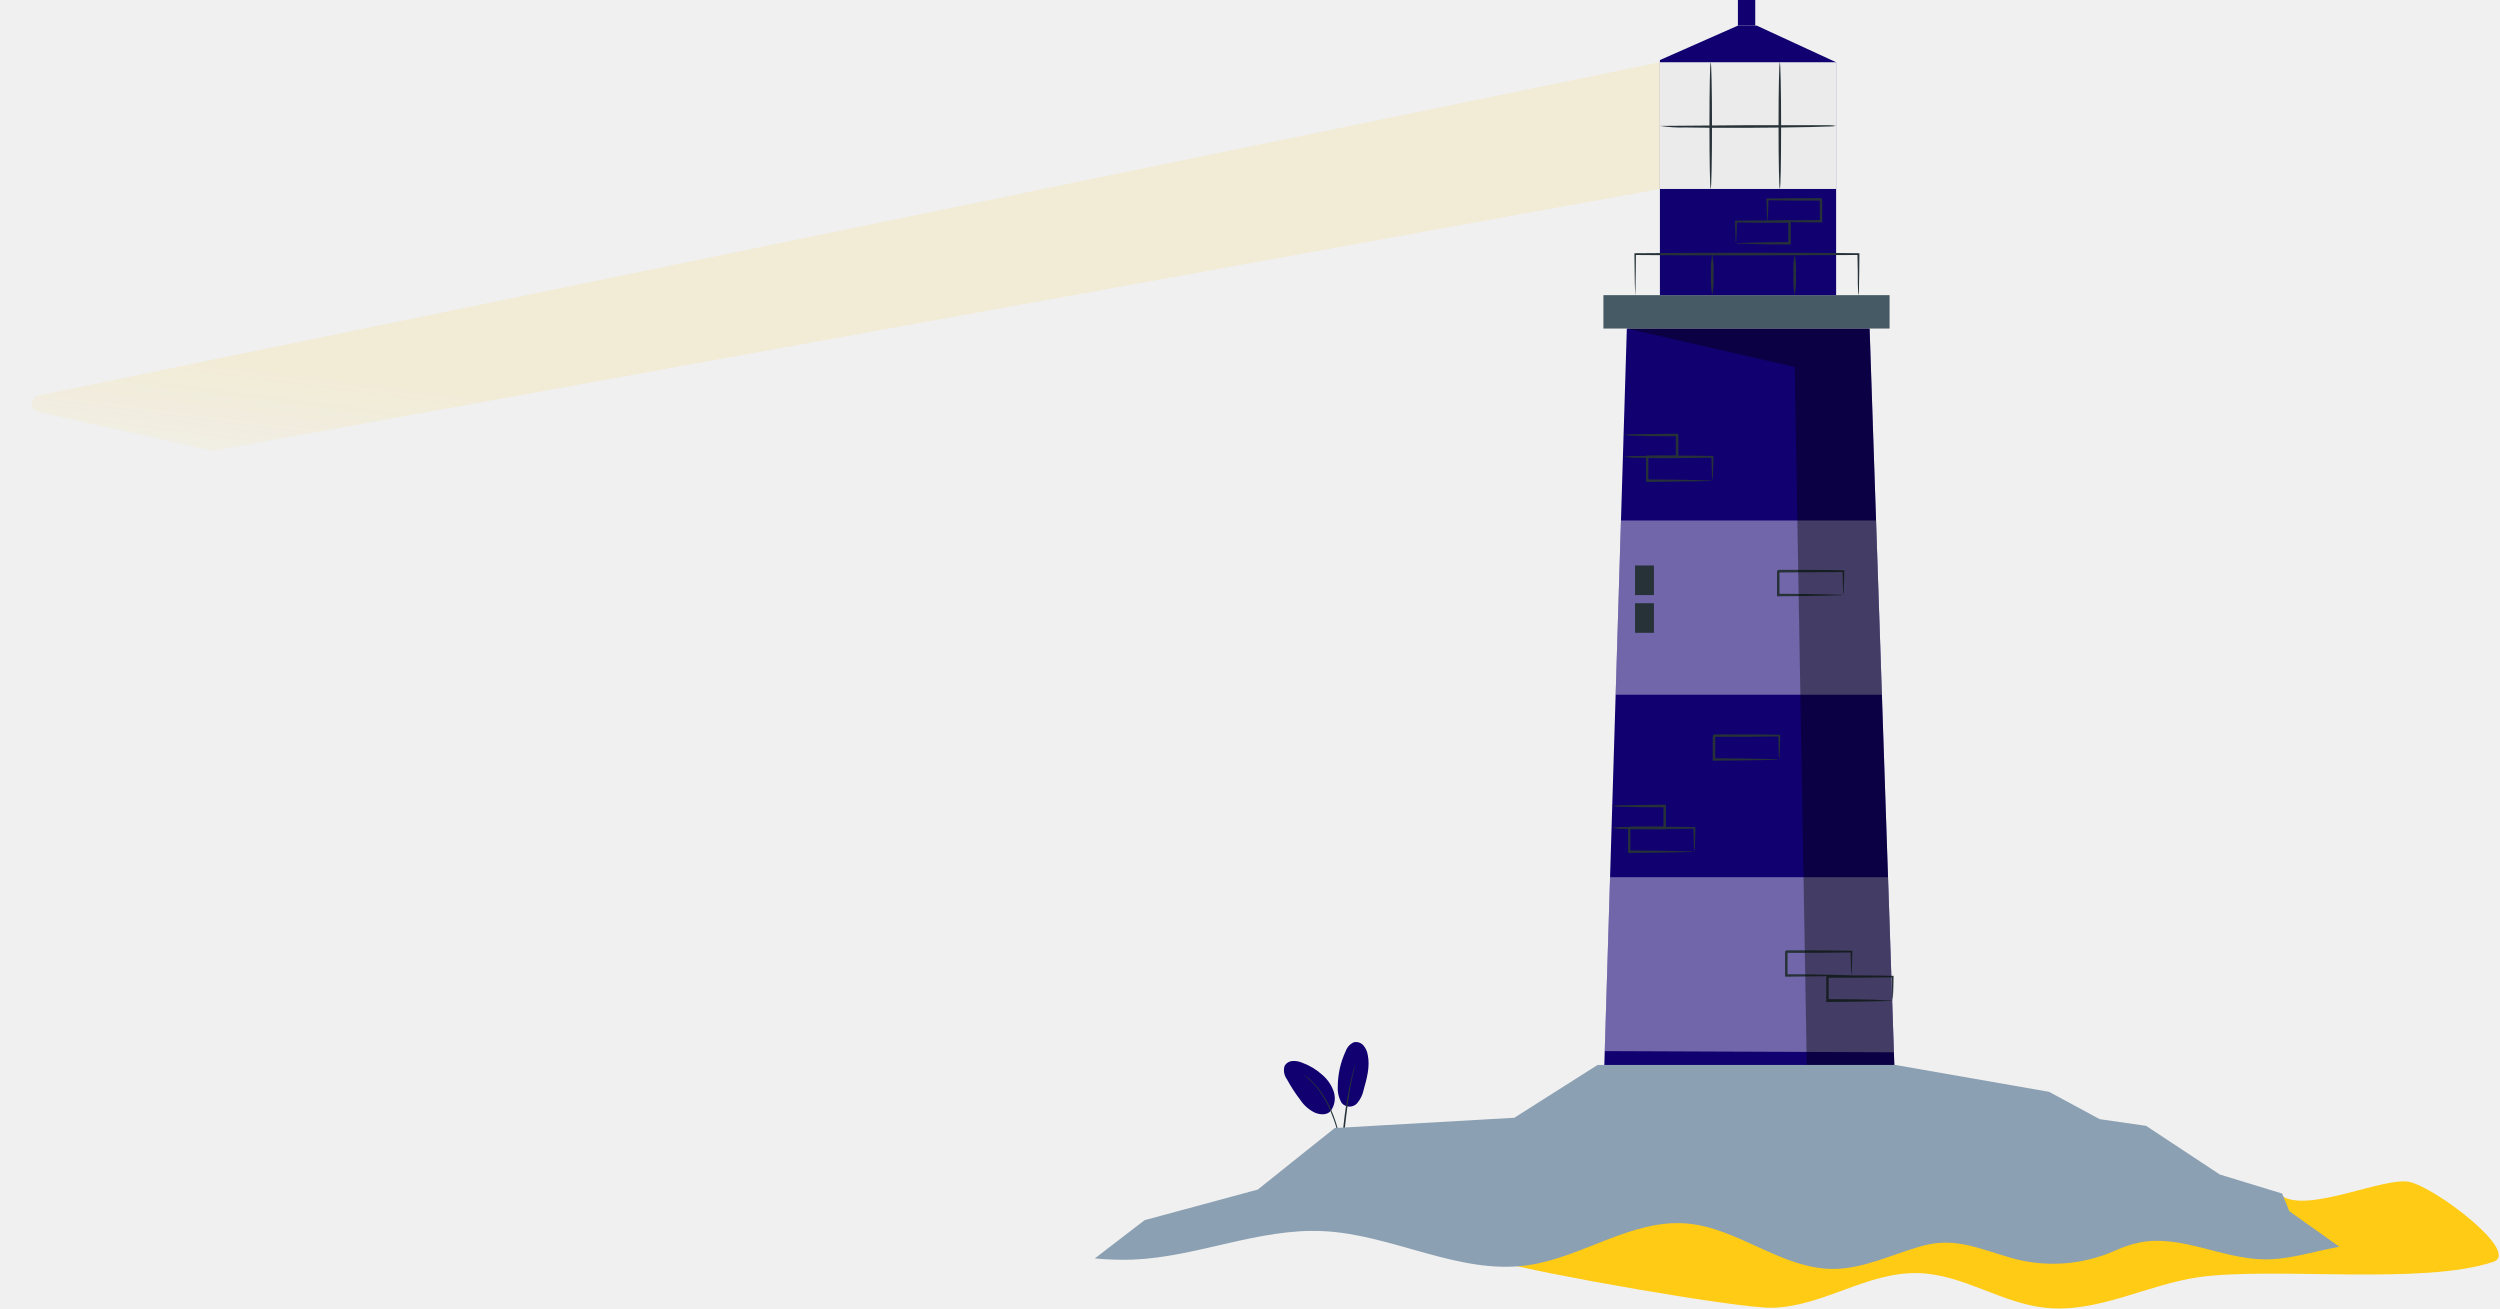
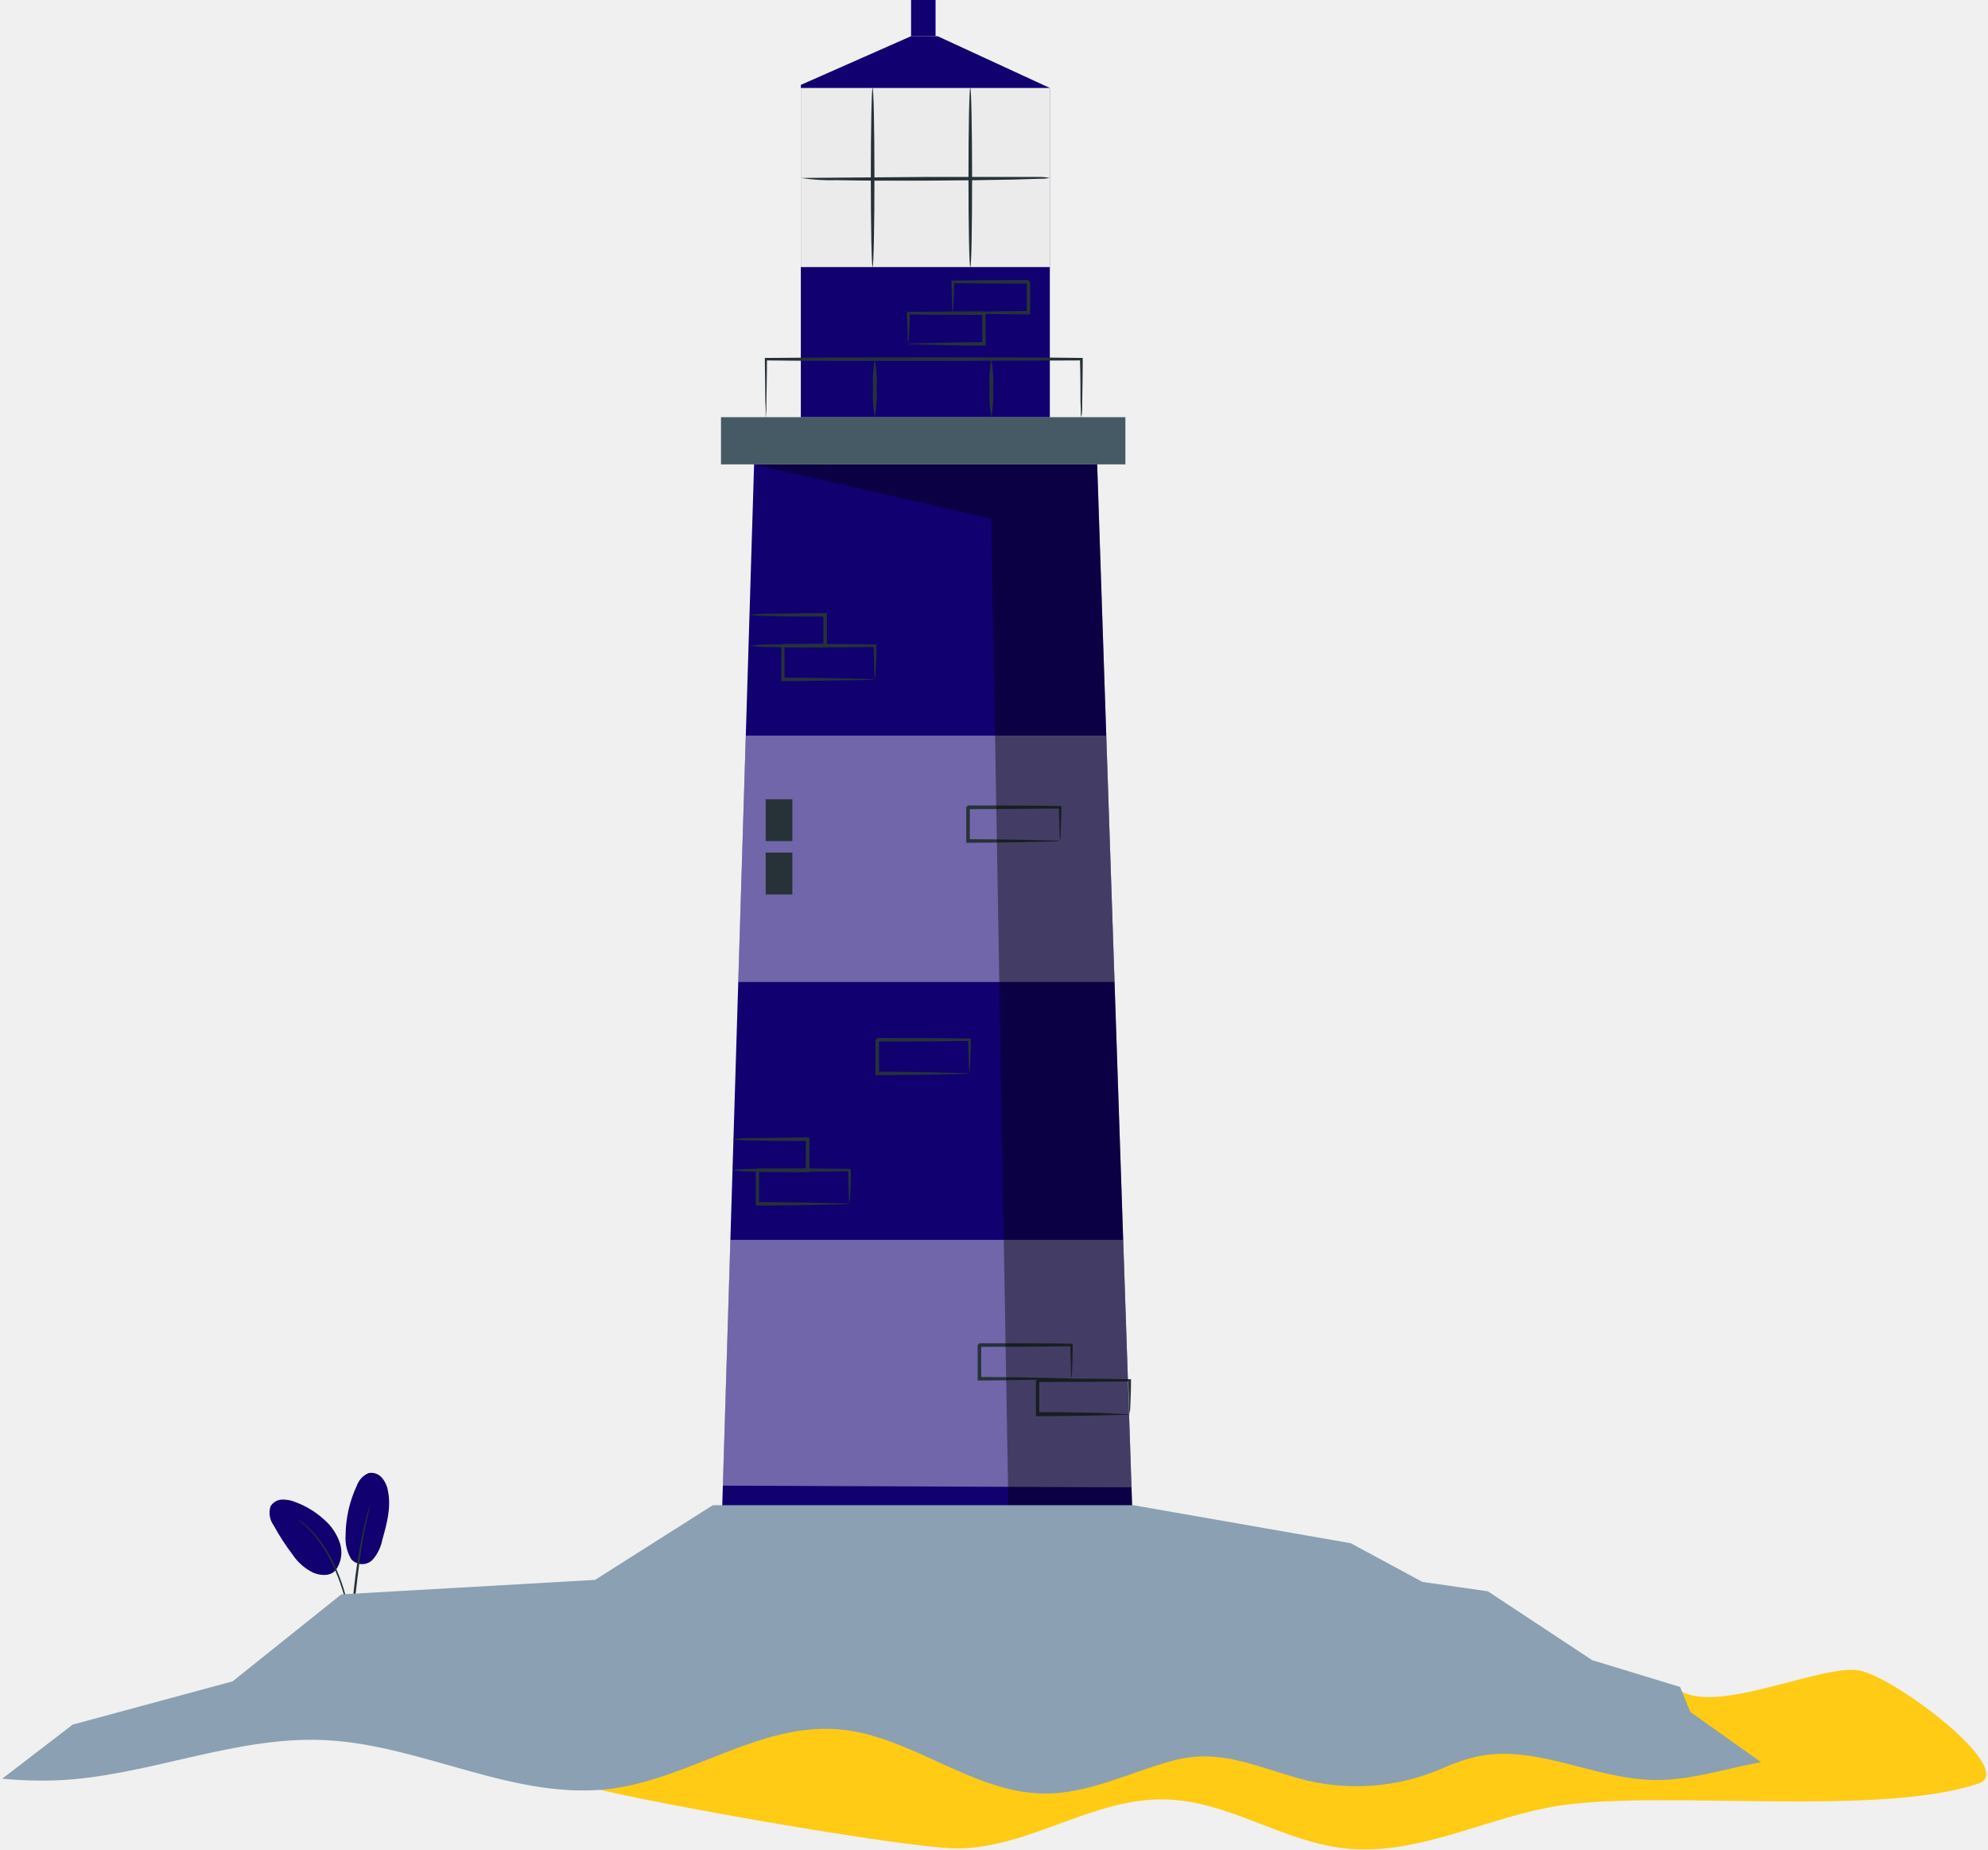
- <svg xmlns="http://www.w3.org/2000/svg" width="1475" height="772" viewBox="0 0 1475 772" fill="none">
-   <path opacity="0.9" d="M979.351 36.722L22.854 233.303C17.575 234.388 17.512 241.907 22.772 243.081L124.514 265.78C125.165 265.925 125.838 265.939 126.494 265.82L979.351 111.483V36.722Z" fill="url(#paint0_linear)" fill-opacity="0.14" />
-   <path d="M838 736.691C889.125 739.326 837.911 728.8 885.5 744.5C904.043 750.602 1025.92 772.158 1045.85 771.585C1075.79 770.754 1101.59 750.414 1131.52 751.13C1158.08 751.76 1180.42 768.806 1206.77 771.585C1237.86 774.851 1266.54 757.891 1297.44 753.508C1341.05 747.319 1429.57 758.452 1471 744.5C1487.5 738.942 1436.74 700.398 1421.41 697.308C1406.08 694.217 1360.27 716.718 1345.5 705C1329.5 701 1317.14 714.344 1308.55 711.594C1299.96 708.843 1286.05 714.917 1286.05 714.917L1115.81 717.324L987.892 706.064L873.803 713.17L838 736.691Z" fill="#FFCB14" />
-   <path d="M959.836 193.84L946.015 645.742L1118.17 643.64L1103.07 193.84H959.836Z" fill="#100070" />
-   <path d="M1114.85 174.134H946.015V193.84H1114.85V174.134Z" fill="#455A64" />
-   <path d="M979.351 174.134V35.432L1025.37 15.109H1036.46L1083.31 36.722V174.134H979.351Z" fill="#100070" />
-   <path d="M1083.34 36.722H979.351V111.483H1083.34V36.722Z" fill="#EBEBEB" />
-   <path d="M1025.37 15.109V0H1035.6V15.109H1027.09" fill="#100070" />
-   <path opacity="0.4" d="M1106.89 307.061H956.381L953.202 409.91H1110.32L1106.89 307.061Z" fill="white" />
-   <path d="M1096.39 174.134C1096.3 173.587 1096.25 173.034 1096.25 172.48C1096.25 171.247 1096.25 169.677 1096.11 167.687C1096.11 163.342 1096.11 157.343 1095.89 149.914L1096.39 150.447C1080.22 150.447 1056.69 150.671 1030.54 150.671C1004.39 150.671 980.789 150.671 964.674 150.447L965.199 149.914C965.199 157.343 965.033 163.342 964.978 167.687C964.978 169.649 964.978 171.247 964.839 172.48C964.856 173.036 964.8 173.592 964.674 174.134C964.632 173.584 964.632 173.031 964.674 172.48C964.674 171.247 964.674 169.677 964.535 167.687C964.535 163.342 964.397 157.343 964.314 149.914V149.41H964.812C981.01 149.242 1004.53 149.158 1030.68 149.158C1056.83 149.158 1080.44 149.158 1096.52 149.41H1097.05V149.914C1097.05 157.343 1096.88 163.342 1096.83 167.687C1096.83 169.649 1096.83 171.247 1096.69 172.48C1096.66 173.043 1096.56 173.599 1096.39 174.134Z" fill="#263238" />
-   <path d="M1058.88 174.134C1058.13 170.145 1057.88 166.077 1058.13 162.024C1057.88 157.972 1058.13 153.904 1058.88 149.914C1059.62 153.904 1059.87 157.972 1059.62 162.024C1059.87 166.077 1059.62 170.145 1058.88 174.134Z" fill="#263238" />
-   <path d="M1010.23 174.134C1009.48 170.145 1009.23 166.077 1009.48 162.024C1009.23 157.972 1009.48 153.904 1010.23 149.914C1010.99 153.902 1011.25 157.971 1011 162.024C1011.25 166.078 1010.99 170.147 1010.23 174.134Z" fill="#263238" />
-   <path d="M1009.31 111.483C1008.9 111.483 1008.57 94.664 1008.57 74.088C1008.57 53.513 1008.9 36.722 1009.31 36.722C1009.73 36.722 1010.09 53.541 1010.09 74.088C1010.09 94.636 1009.73 111.483 1009.31 111.483Z" fill="#263238" />
-   <path d="M1050.09 111.483C1049.67 111.483 1049.34 94.664 1049.34 74.088C1049.34 53.513 1049.67 36.722 1050.09 36.722C1050.5 36.722 1050.86 53.541 1050.86 74.088C1050.86 94.636 1050.58 111.483 1050.09 111.483Z" fill="#263238" />
-   <path d="M1083.26 74.284C1081.92 74.537 1080.55 74.65 1079.19 74.621L1068.14 74.957C1058.71 75.153 1045.72 75.35 1031.37 75.406C1017.03 75.462 1004.01 75.406 994.582 75.21C989.497 75.372 984.408 75.062 979.379 74.284L1031.34 73.864H1068.11H1079.16C1080.54 73.866 1081.91 74.007 1083.26 74.284Z" fill="#263238" />
-   <path opacity="0.4" d="M949.913 517.552H1113.94L1117.39 620.85L946.762 620.149L949.913 517.552Z" fill="white" />
-   <path d="M957.929 269.526C960.925 269.122 963.946 268.954 966.968 269.022C972.496 269.022 980.54 268.798 989.496 268.77L988.749 269.526V256.66L989.496 257.389C980.54 257.389 972.634 257.389 966.968 257.136C963.948 257.185 960.928 257.026 957.929 256.66C960.925 256.256 963.946 256.087 966.968 256.155C972.496 256.155 980.54 255.931 989.496 255.903H990.242V270.311H989.496C980.54 270.311 972.634 270.311 966.968 270.059C963.946 270.118 960.924 269.94 957.929 269.526Z" fill="#263238" />
-   <path d="M1042.73 130.516C1042.55 129.433 1042.47 128.335 1042.48 127.237C1042.48 125.022 1042.26 121.63 1042.21 117.65V117.117H1042.76C1050.75 116.977 1061.94 116.893 1074.33 116.893L1075.1 117.678V120.986C1075.1 122.079 1075.1 123.172 1075.1 124.265C1075.1 126.424 1075.1 128.498 1075.1 130.516V131.245H1074.38C1065.07 131.245 1057.08 131.049 1051.5 130.909L1045 130.713C1044.27 130.724 1043.54 130.658 1042.82 130.516C1043.65 130.394 1044.49 130.329 1045.33 130.32L1051.97 130.124C1057.49 129.984 1065.4 129.816 1074.38 129.788L1073.66 130.516C1073.66 128.498 1073.66 126.424 1073.66 124.265V117.622C1073.5 117.454 1075.1 119.051 1074.41 118.379C1062.03 118.379 1050.83 118.379 1042.84 118.154L1043.37 117.622C1043.37 121.462 1043.18 124.63 1043.09 126.872C1043.01 129.115 1042.79 130.516 1042.73 130.516Z" fill="#263238" />
-   <path d="M1024.19 143.579C1024.02 142.494 1023.95 141.397 1023.96 140.3C1023.96 138.113 1023.74 134.693 1023.66 130.713V130.18H1024.19C1032.2 130.18 1043.4 129.956 1055.78 129.956L1056.53 130.713V137.272C1056.53 139.431 1056.53 141.533 1056.53 143.523V144.28H1055.81C1046.49 144.28 1038.48 144.056 1032.89 143.916L1026.42 143.719C1025.68 143.767 1024.94 143.7 1024.21 143.523C1025.06 143.406 1025.91 143.35 1026.76 143.355L1033.39 143.159C1038.92 143.019 1046.8 142.85 1055.81 142.794L1055.09 143.523C1055.09 141.533 1055.09 139.431 1055.09 137.272V130.713L1055.84 131.469C1043.45 131.469 1032.26 131.469 1024.24 131.245L1024.79 130.713C1024.79 134.581 1024.6 137.749 1024.49 139.991C1024.48 141.194 1024.38 142.393 1024.19 143.579Z" fill="#263238" />
-   <path d="M950.576 488.427C953.581 488.024 956.612 487.855 959.643 487.923C965.309 487.782 973.187 487.698 982.17 487.67L981.424 488.427C981.424 486.353 981.424 484.194 981.424 481.98C981.424 479.765 981.424 477.607 981.424 475.532L982.17 476.289C973.187 476.289 965.309 476.289 959.643 476.037C956.612 476.104 953.581 475.936 950.576 475.532C953.583 475.15 956.613 474.99 959.643 475.056C965.309 475.056 973.187 474.804 982.17 474.776H982.917V489.324H982.17C973.187 489.324 965.309 489.184 959.643 489.072C956.609 489.093 953.578 488.877 950.576 488.427Z" fill="#263238" />
-   <path d="M1010.23 283.654C1010.09 282.361 1010.01 281.06 1010.01 279.758C1010.01 277.291 1009.78 273.815 1009.73 269.526L1010.23 270.059C1000.8 270.199 987.063 270.283 971.805 270.283L972.551 269.526V276.731C972.551 279.085 972.551 281.384 972.551 283.598L971.833 282.87C982.889 282.87 992.26 283.066 999.115 283.206L1007.21 283.43C1008.23 283.422 1009.25 283.478 1010.25 283.598C1009.34 283.763 1008.42 283.828 1007.49 283.795L999.557 283.991C992.757 283.991 982.972 284.299 971.916 284.355H971.197V269.526C971.059 269.695 972.634 268.069 971.971 268.77C987.229 268.77 1000.97 268.77 1010.39 269.022H1010.92V269.526C1010.92 274.068 1010.72 277.656 1010.64 280.066C1010.6 281.272 1010.46 282.472 1010.23 283.654Z" fill="#263238" />
-   <path d="M1049.7 448.145C1049.56 446.842 1049.48 445.532 1049.48 444.221C1049.48 441.782 1049.26 438.306 1049.2 434.017L1049.7 434.522C1040.25 434.69 1026.51 434.774 1011.28 434.774L1012.02 434.017V441.194C1012.02 443.576 1012.02 445.875 1012.02 448.089L1011.28 447.361C1022.33 447.361 1031.73 447.557 1038.59 447.697L1046.69 447.893C1047.7 447.901 1048.72 447.967 1049.73 448.089C1048.81 448.231 1047.89 448.297 1046.96 448.286L1039.03 448.482C1032.23 448.622 1022.44 448.79 1011.22 448.818H1010.5V448.089C1010.5 445.875 1010.5 443.576 1010.5 441.194V434.017L1011.39 433.261C1026.62 433.261 1040.36 433.261 1049.81 433.513H1050.34V434.017C1050.34 438.531 1050.14 442.119 1050.03 444.529C1050.02 445.742 1049.91 446.952 1049.7 448.145Z" fill="#263238" />
-   <path d="M999.585 502.555C999.444 501.252 999.371 499.942 999.364 498.631C999.364 496.192 999.143 492.716 999.087 488.427L999.585 488.932C990.159 489.1 976.421 489.184 961.163 489.184L961.91 488.427V495.603C961.91 497.986 961.91 500.285 961.91 502.499L961.191 501.77C972.247 501.77 981.618 501.967 988.473 502.107L996.572 502.303C997.588 502.311 998.604 502.376 999.613 502.499C998.698 502.643 997.774 502.708 996.849 502.695L988.915 502.892C982.116 503.032 972.33 503.2 961.274 503.228H960.555V488.483C960.389 488.652 961.992 487.026 961.329 487.726C976.587 487.726 990.325 487.727 999.751 487.951H1000.28V488.455C1000.28 492.968 1000.08 496.584 1000 498.967C999.958 500.173 999.819 501.373 999.585 502.555Z" fill="#263238" />
-   <path d="M1092.35 575.578C1092.19 574.276 1092.11 572.966 1092.1 571.654C1092.1 569.215 1091.91 565.739 1091.82 561.45L1092.35 561.955C1082.9 562.123 1069.16 562.207 1053.9 562.207L1054.65 561.45V568.654C1054.65 571.009 1054.65 573.308 1054.65 575.522L1053.93 574.793C1064.98 574.793 1074.38 574.989 1081.24 575.13L1089.31 575.326C1090.34 575.333 1091.36 575.399 1092.38 575.522C1091.46 575.661 1090.54 575.727 1089.61 575.718L1081.71 575.915C1074.88 575.915 1065.12 576.223 1053.9 576.251H1053.18V575.522C1053.18 573.308 1053.18 571.009 1053.18 568.654V561.45L1053.93 560.693C1069.19 560.693 1082.92 560.693 1092.38 560.918H1092.88V561.422C1092.88 565.935 1092.68 569.551 1092.6 571.962C1092.6 573.172 1092.52 574.381 1092.35 575.578Z" fill="#263238" />
-   <path d="M1116.56 590.239C1116.42 588.945 1116.35 587.644 1116.34 586.342C1116.34 583.876 1116.12 580.4 1116.07 576.111L1116.56 576.643C1107.11 576.784 1093.37 576.896 1078.14 576.896C1077.45 577.569 1079.05 575.943 1078.89 576.111V583.315C1078.89 585.67 1078.89 587.968 1078.89 590.183L1078.17 589.454C1089.23 589.454 1098.6 589.65 1105.45 589.79L1113.66 590.239C1114.68 590.231 1115.69 590.287 1116.7 590.407C1115.79 590.588 1114.86 590.654 1113.94 590.603L1106 590.8C1099.21 590.968 1089.42 591.108 1078.23 591.164H1077.48V590.239C1077.48 588.024 1077.48 585.726 1077.48 583.371V576.223L1078.25 575.466C1093.48 575.466 1107.22 575.466 1116.67 575.718H1117.2V576.223C1117.2 580.764 1117.01 584.352 1116.92 586.763C1116.9 587.93 1116.78 589.092 1116.56 590.239Z" fill="#263238" />
-   <path d="M1087.6 351.099C1087.43 349.807 1087.35 348.505 1087.35 347.203C1087.35 344.736 1087.13 341.26 1087.07 336.971L1087.57 337.504C1078.14 337.504 1064.4 337.756 1049.15 337.756L1049.89 336.971V344.175C1049.89 346.53 1049.89 348.829 1049.89 351.043L1049.17 350.314C1060.23 350.314 1069.63 350.51 1076.46 350.651L1084.55 350.875C1085.58 350.869 1086.6 350.925 1087.62 351.043C1086.71 351.22 1085.78 351.286 1084.86 351.239L1076.95 351.436C1070.13 351.604 1060.37 351.744 1049.15 351.8H1048.43V351.043C1048.43 348.829 1048.43 346.53 1048.43 344.175V336.971C1048.26 337.139 1049.84 335.513 1049.17 336.214C1064.43 336.214 1078.17 336.214 1087.6 336.467H1088.12V336.971C1088.12 341.512 1087.93 345.1 1087.84 347.511C1087.85 348.712 1087.76 349.911 1087.6 351.099Z" fill="#263238" />
-   <path opacity="0.4" d="M959.836 193.84L1058.88 216.49L1066.26 643.64H1118.17L1103.07 193.84H959.836Z" fill="black" />
-   <path d="M889.765 703.151C889.765 703.6 856.595 703.936 815.824 703.936C775.052 703.936 741.855 703.6 741.855 703.151C741.855 702.703 775.025 702.394 815.824 702.394C856.623 702.394 889.765 702.731 889.765 703.151Z" fill="#263238" />
-   <path d="M1195.67 643.303C1194.13 643.792 1192.55 644.139 1190.95 644.34L1177.98 646.583C1166.93 648.377 1151.86 650.788 1135.11 653.367L1128.59 654.348L1129.03 654.124L1111.28 673.325L1111.15 673.494H1110.9L1090.17 676.493L1084.39 677.222C1083.7 677.321 1083 677.321 1082.32 677.222C1082.96 676.985 1083.63 676.816 1084.31 676.717L1090.06 675.624L1110.7 672.12L1110.34 672.316L1127.9 652.946L1128.06 652.75H1128.34L1134.86 651.741C1151.61 649.162 1166.79 646.919 1177.79 645.378L1190.84 643.64C1192.44 643.405 1194.06 643.292 1195.67 643.303Z" fill="#263238" />
-   <path d="M800.483 668.224C804.479 666.311 808.975 665.751 813.308 666.626C815.669 666.812 817.899 667.799 819.638 669.429C820.457 670.291 820.915 671.441 820.915 672.639C820.915 673.836 820.457 674.986 819.638 675.848C818.47 676.649 817.06 677.006 815.658 676.857C812.258 676.857 808.499 676.213 805.79 678.287C804.242 679.464 803.219 681.427 801.367 682.015C800.443 682.23 799.476 682.135 798.609 681.746C797.742 681.357 797.022 680.694 796.557 679.857C795.671 678.129 795.473 676.122 796.005 674.25C796.249 672.966 796.779 671.755 797.555 670.711C798.331 669.666 799.332 668.815 800.483 668.224Z" fill="#100070" />
-   <path d="M791.526 650.704C792.086 651.376 792.78 651.919 793.563 652.299C794.345 652.679 795.198 652.887 796.065 652.908C796.932 652.929 797.794 652.764 798.593 652.422C799.393 652.081 800.112 651.572 800.703 650.928C802.669 648.614 804.012 645.823 804.601 642.827C806.48 636.183 808.388 629.175 806.978 622.392C806.656 620.315 805.765 618.373 804.407 616.785C803.726 616.012 802.858 615.433 801.888 615.103C800.919 614.774 799.882 614.706 798.879 614.907C797.758 615.375 796.746 616.075 795.908 616.963C795.07 617.852 794.425 618.908 794.014 620.065C790.938 626.597 789.324 633.738 789.287 640.977C789.056 644.355 789.837 647.726 791.526 650.648" fill="#100070" />
-   <path d="M784.975 655.665C786.206 654.043 787.026 652.139 787.363 650.121C787.7 648.103 787.545 646.031 786.91 644.088C785.597 640.218 783.265 636.787 780.166 634.165C776.631 630.973 772.52 628.507 768.059 626.905C766.302 626.199 764.417 625.884 762.53 625.98C761.599 626.036 760.696 626.321 759.896 626.809C759.097 627.297 758.427 627.975 757.942 628.783C757.52 630.104 757.415 631.507 757.637 632.877C757.858 634.248 758.398 635.544 759.214 636.66C761.549 640.955 764.211 645.06 767.174 648.938C769.351 652.228 772.371 654.854 775.909 656.534C779.558 657.964 783.317 657.796 785.252 655.245" fill="#100070" />
-   <path d="M791.361 702.843C791.508 702.333 791.582 701.804 791.582 701.273L791.997 696.984C792.21 694.875 792.533 692.779 792.964 690.705C793.503 688.17 794.252 685.685 795.203 683.277C796.131 680.877 797.387 678.622 798.935 676.577C800.21 674.921 801.822 673.563 803.661 672.597C804.915 671.969 806.258 671.543 807.642 671.335C808.164 671.316 808.683 671.241 809.19 671.111C808.667 671.044 808.137 671.044 807.614 671.111C806.179 671.221 804.775 671.592 803.468 672.204C801.529 673.136 799.826 674.508 798.492 676.213C796.863 678.287 795.558 680.604 794.623 683.08C793.655 685.521 792.905 688.044 792.384 690.621C791.98 692.723 791.703 694.848 791.554 696.984C791.416 698.806 791.361 700.264 791.333 701.301C791.296 701.815 791.305 702.331 791.361 702.843Z" fill="#263238" />
-   <path d="M791.665 699.563C791.696 699.321 791.696 699.076 791.665 698.834V696.76C791.665 694.966 791.665 692.331 791.665 689.107C791.803 682.66 792.356 675.68 793.406 665.897C794.429 656.674 795.784 645.938 797.193 638.958C797.497 637.36 797.801 635.931 798.105 634.697C798.41 633.464 798.603 632.343 798.824 631.474C799.045 630.605 799.183 629.988 799.322 629.455C799.348 629.213 799.348 628.969 799.322 628.727C799.212 628.949 799.128 629.185 799.073 629.427C798.907 629.932 798.714 630.605 798.492 631.418C798.271 632.231 797.94 633.352 797.636 634.613C797.331 635.875 796.972 637.276 796.64 638.846C794.874 647.102 793.555 655.449 792.688 663.851C791.61 673.662 791.14 682.632 791.084 689.079C791.084 692.303 791.084 694.938 791.084 696.732C791.084 697.601 791.084 698.274 791.084 698.834C791.231 699.112 791.428 699.359 791.665 699.563Z" fill="#263238" />
-   <path d="M791.721 682.296C791.763 681.567 791.763 680.837 791.721 680.109C791.721 678.707 791.444 676.689 791.057 674.222C790.58 671.322 789.952 668.45 789.177 665.617C788.249 662.149 787.067 658.757 785.639 655.469C783.183 649.394 779.651 643.827 775.218 639.042C774.458 638.214 773.646 637.437 772.786 636.716C772.399 636.407 772.067 636.071 771.736 635.819L770.768 635.174C770.214 634.716 769.611 634.321 768.971 633.996C771.058 635.646 773.034 637.435 774.887 639.351C779.174 644.173 782.607 649.712 785.031 655.721C786.438 658.992 787.629 662.354 788.597 665.785C789.41 668.551 790.083 671.358 790.615 674.194C791.057 676.633 791.306 678.651 791.472 680.025C791.486 680.788 791.569 681.548 791.721 682.296Z" fill="#263238" />
-   <path d="M975.813 333.635H964.673V351.099H975.813V333.635Z" fill="#263238" />
-   <path d="M975.813 355.892H964.673V373.356H975.813V355.892Z" fill="#263238" />
-   <path d="M1186.88 742.256C1207.18 747.944 1228.79 746.37 1248.08 737.799C1252.63 735.728 1257.39 734.149 1262.26 733.089C1286.75 728.184 1311.05 742.788 1336.04 743.041C1351.02 743.181 1365.5 738.191 1380.26 735.584C1367.02 726.137 1350.72 714.616 1350.72 714.616L1346.46 704.188L1309.72 692.976L1266.19 664.243L1238.85 660.319L1208.94 644.172L1118.17 628.306H942.588L893.441 659.478L787.491 665.532L742.103 701.834L675.349 719.886L645.911 742.48C653.352 743.19 660.83 743.424 668.3 743.181C706.197 741.695 742.684 724.54 780.58 726.362C821.462 728.268 860.437 752.151 900.987 746.545C933.273 742.088 962.462 719.214 994.969 721.849C1025.21 724.287 1051.05 748.619 1081.38 748.675C1099.26 748.675 1115.9 740.265 1133.12 735.36C1153.05 729.613 1166.4 736.341 1186.88 742.256Z" fill="#8BA0B2" />
-   <defs>
-     <linearGradient id="paint0_linear" x1="429" y1="247.5" x2="416" y2="348" gradientUnits="userSpaceOnUse">
-       <stop stop-color="#FFCB14" />
-       <stop offset="1" stop-color="#FFCB14" stop-opacity="0" />
-     </linearGradient>
-   </defs>
+ <svg xmlns="http://www.w3.org/2000/svg" width="830" height="772" viewBox="0 0 830 772" fill="none">
+   <path d="M193 736.691C244.125 739.326 192.911 728.8 240.5 744.5C259.043 750.602 380.921 772.158 400.852 771.585C430.789 770.754 456.587 750.414 486.524 751.13C513.081 751.76 535.422 768.806 561.771 771.585C592.859 774.851 621.539 757.891 652.444 753.508C696.052 747.319 784.566 758.452 826 744.5C842.5 738.942 791.736 700.398 776.41 697.308C761.084 694.217 715.272 716.718 700.5 705C684.5 701 672.14 714.344 663.549 711.594C654.958 708.843 641.051 714.917 641.051 714.917L470.809 717.324L342.892 706.064L228.803 713.17L193 736.691Z" fill="#FFCB14" />
+   <path d="M314.836 193.84L301.015 645.742L473.167 643.64L458.075 193.84H314.836Z" fill="#100070" />
+   <path d="M469.85 174.134H301.015V193.84H469.85V174.134Z" fill="#455A64" />
+   <path d="M334.351 174.134V35.432L380.374 15.109H391.459L438.311 36.722V174.134H334.351Z" fill="#100070" />
+   <path d="M438.339 36.722H334.351V111.483H438.339V36.722Z" fill="#EBEBEB" />
+   <path d="M380.375 15.109V0H390.602V15.109H382.088" fill="#100070" />
+   <path opacity="0.4" d="M461.889 307.061H311.381L308.202 409.91H465.317L461.889 307.061Z" fill="white" />
+   <path d="M451.386 174.134C451.298 173.587 451.252 173.034 451.247 172.48C451.247 171.247 451.247 169.677 451.109 167.687C451.109 163.342 451.109 157.343 450.888 149.914L451.386 150.447C435.215 150.447 411.692 150.671 385.543 150.671C359.394 150.671 335.789 150.671 319.674 150.447L320.199 149.914C320.199 157.343 320.033 163.342 319.978 167.687C319.978 169.649 319.978 171.247 319.839 172.48C319.856 173.036 319.8 173.592 319.674 174.134C319.632 173.584 319.632 173.031 319.674 172.48C319.674 171.247 319.674 169.677 319.535 167.687C319.535 163.342 319.397 157.343 319.314 149.914V149.41H319.812C336.01 149.242 359.533 149.158 385.682 149.158C411.831 149.158 435.436 149.158 451.524 149.41H452.049V149.914C452.049 157.343 451.883 163.342 451.828 167.687C451.828 169.649 451.828 171.247 451.69 172.48C451.661 173.043 451.559 173.599 451.386 174.134Z" fill="#263238" />
+   <path d="M413.876 174.134C413.132 170.145 412.882 166.077 413.13 162.024C412.883 157.972 413.134 153.904 413.876 149.914C414.618 153.904 414.869 157.972 414.622 162.024C414.87 166.077 414.62 170.145 413.876 174.134Z" fill="#263238" />
+   <path d="M365.227 174.134C364.483 170.145 364.232 166.077 364.48 162.024C364.234 157.972 364.485 153.904 365.227 149.914C365.987 153.902 366.247 157.971 366.001 162.024C366.249 166.078 365.989 170.147 365.227 174.134Z" fill="#263238" />
+   <path d="M364.315 111.483C363.9 111.483 363.568 94.664 363.568 74.088C363.568 53.513 363.9 36.722 364.315 36.722C364.729 36.722 365.089 53.541 365.089 74.088C365.089 94.636 364.729 111.483 364.315 111.483Z" fill="#263238" />
+   <path d="M405.086 111.483C404.671 111.483 404.34 94.664 404.34 74.088C404.34 53.513 404.671 36.722 405.086 36.722C405.501 36.722 405.86 53.541 405.86 74.088C405.86 94.636 405.584 111.483 405.086 111.483Z" fill="#263238" />
+   <path d="M438.256 74.284C436.916 74.537 435.555 74.65 434.192 74.621L423.136 74.957C413.71 75.153 400.718 75.35 386.372 75.406C372.026 75.462 359.007 75.406 349.582 75.21C344.497 75.372 339.408 75.062 334.379 74.284L386.345 73.864H423.108H434.165C435.539 73.866 436.909 74.007 438.256 74.284Z" fill="#263238" />
+   <path opacity="0.4" d="M304.913 517.552H468.938L472.393 620.85L301.762 620.149L304.913 517.552Z" fill="white" />
+   <path d="M312.929 269.526C315.925 269.122 318.946 268.954 321.968 269.022C327.496 269.022 335.54 268.798 344.496 268.77L343.749 269.526V256.66L344.496 257.389C335.54 257.389 327.634 257.389 321.968 257.136C318.948 257.185 315.928 257.026 312.929 256.66C315.925 256.256 318.946 256.087 321.968 256.155C327.496 256.155 335.54 255.931 344.496 255.903H345.242V270.311H344.496C335.54 270.311 327.634 270.311 321.968 270.059C318.946 270.118 315.924 269.94 312.929 269.526Z" fill="#263238" />
+   <path d="M397.733 130.516C397.553 129.433 397.469 128.335 397.485 127.237C397.485 125.022 397.264 121.63 397.208 117.65V117.117H397.761C405.75 116.977 416.944 116.893 429.328 116.893L430.102 117.678V120.986C430.102 122.079 430.102 123.172 430.102 124.265C430.102 126.424 430.102 128.498 430.102 130.516V131.245H429.383C420.068 131.245 412.079 131.049 406.496 130.909L400 130.713C399.267 130.724 398.536 130.658 397.816 130.516C398.65 130.394 399.49 130.329 400.332 130.32L406.966 130.124C412.494 129.984 420.4 129.816 429.383 129.788L428.664 130.516C428.664 128.498 428.664 126.424 428.664 124.265V117.622C428.498 117.454 430.102 119.051 429.411 118.379C417.027 118.379 405.832 118.379 397.844 118.154L398.369 117.622C398.369 121.462 398.176 124.63 398.093 126.872C398.01 129.115 397.789 130.516 397.733 130.516Z" fill="#263238" />
+   <path d="M379.186 143.579C379.025 142.494 378.951 141.397 378.964 140.3C378.964 138.113 378.743 134.693 378.66 130.713V130.18H379.186C387.202 130.18 398.396 129.956 410.78 129.956L411.526 130.713V137.272C411.526 139.431 411.526 141.533 411.526 143.523V144.28H410.807C401.492 144.28 393.476 144.056 387.893 143.916L381.425 143.719C380.682 143.767 379.936 143.7 379.213 143.523C380.056 143.406 380.906 143.35 381.756 143.355L388.39 143.159C393.919 143.019 401.796 142.85 410.807 142.794L410.089 143.523C410.089 141.533 410.089 139.431 410.089 137.272V130.713L410.835 131.469C398.452 131.469 387.257 131.469 379.241 131.245L379.794 130.713C379.794 134.581 379.6 137.749 379.49 139.991C379.483 141.194 379.382 142.393 379.186 143.579Z" fill="#263238" />
+   <path d="M305.576 488.427C308.581 488.024 311.612 487.855 314.643 487.923C320.309 487.782 328.187 487.698 337.17 487.67L336.424 488.427C336.424 486.353 336.424 484.194 336.424 481.98C336.424 479.765 336.424 477.607 336.424 475.532L337.17 476.289C328.187 476.289 320.309 476.289 314.643 476.037C311.612 476.104 308.581 475.936 305.576 475.532C308.583 475.15 311.613 474.99 314.643 475.056C320.309 475.056 328.187 474.804 337.17 474.776H337.917V489.324H337.17C328.187 489.324 320.309 489.184 314.643 489.072C311.609 489.093 308.578 488.877 305.576 488.427Z" fill="#263238" />
+   <path d="M365.227 283.654C365.085 282.361 365.011 281.06 365.006 279.758C365.006 277.291 364.784 273.815 364.729 269.526L365.227 270.059C355.801 270.199 342.063 270.283 326.805 270.283L327.551 269.526V276.731C327.551 279.085 327.551 281.384 327.551 283.598L326.833 282.87C337.889 282.87 347.26 283.066 354.115 283.206L362.214 283.43C363.23 283.422 364.245 283.478 365.254 283.598C364.342 283.763 363.416 283.828 362.49 283.795L354.557 283.991C347.757 283.991 337.972 284.299 326.916 284.355H326.197V269.526C326.059 269.695 327.634 268.069 326.971 268.77C342.229 268.77 355.967 268.77 365.393 269.022H365.918V269.526C365.918 274.068 365.724 277.656 365.641 280.066C365.603 281.272 365.464 282.472 365.227 283.654Z" fill="#263238" />
+   <path d="M404.699 448.145C404.559 446.842 404.485 445.532 404.478 444.221C404.478 441.782 404.257 438.306 404.202 434.017L404.699 434.522C395.246 434.69 381.508 434.774 366.277 434.774L367.024 434.017V441.194C367.024 443.576 367.024 445.875 367.024 448.089L366.277 447.361C377.334 447.361 386.732 447.557 393.587 447.697L401.686 447.893C402.703 447.901 403.718 447.967 404.727 448.089C403.812 448.231 402.888 448.297 401.963 448.286L394.03 448.482C387.23 448.622 377.445 448.79 366.222 448.818H365.503V448.089C365.503 445.875 365.503 443.576 365.503 441.194V434.017L366.388 433.261C381.619 433.261 395.356 433.261 404.81 433.513H405.335V434.017C405.335 438.531 405.142 442.119 405.031 444.529C405.024 445.742 404.913 446.952 404.699 448.145Z" fill="#263238" />
+   <path d="M354.585 502.555C354.444 501.252 354.371 499.942 354.364 498.631C354.364 496.192 354.143 492.716 354.087 488.427L354.585 488.932C345.159 489.1 331.421 489.184 316.163 489.184L316.91 488.427V495.603C316.91 497.986 316.91 500.285 316.91 502.499L316.191 501.77C327.247 501.77 336.618 501.967 343.473 502.107L351.572 502.303C352.588 502.311 353.604 502.376 354.613 502.499C353.698 502.643 352.774 502.708 351.849 502.695L343.915 502.892C337.116 503.032 327.33 503.2 316.274 503.228H315.555V488.483C315.389 488.652 316.992 487.026 316.329 487.726C331.587 487.726 345.325 487.727 354.751 487.951H355.276V488.455C355.276 492.968 355.083 496.584 355 498.967C354.958 500.173 354.819 501.373 354.585 502.555Z" fill="#263238" />
+   <path d="M447.35 575.578C447.188 574.276 447.105 572.966 447.101 571.654C447.101 569.215 446.908 565.739 446.825 561.45L447.35 561.955C437.897 562.123 424.159 562.207 408.901 562.207L409.647 561.45V568.654C409.647 571.009 409.647 573.308 409.647 575.522L408.928 574.793C419.985 574.793 429.383 574.989 436.238 575.13L444.31 575.326C445.335 575.333 446.359 575.399 447.378 575.522C446.463 575.661 445.539 575.727 444.614 575.718L436.708 575.915C429.881 575.915 420.123 576.223 408.901 576.251H408.182V575.522C408.182 573.308 408.182 571.009 408.182 568.654V561.45L408.928 560.693C424.186 560.693 437.924 560.693 447.378 560.918H447.875V561.422C447.875 565.935 447.682 569.551 447.599 571.962C447.604 573.172 447.52 574.381 447.35 575.578Z" fill="#263238" />
+   <path d="M471.564 590.239C471.422 588.945 471.349 587.644 471.343 586.342C471.343 583.876 471.122 580.4 471.066 576.111L471.564 576.643C462.11 576.784 448.373 576.896 433.142 576.896C432.451 577.569 434.054 575.943 433.889 576.111V583.315C433.889 585.67 433.889 587.968 433.889 590.183L433.17 589.454C444.226 589.454 453.597 589.65 460.452 589.79L468.662 590.239C469.678 590.231 470.693 590.287 471.702 590.407C470.792 590.588 469.864 590.654 468.938 590.603L461.005 590.8C454.205 590.968 444.42 591.108 433.225 591.164H432.479V590.239C432.479 588.024 432.479 585.726 432.479 583.371V576.223L433.253 575.466C448.483 575.466 462.221 575.466 471.674 575.718H472.2V576.223C472.2 580.764 472.006 584.352 471.923 586.763C471.897 587.93 471.777 589.092 471.564 590.239Z" fill="#263238" />
+   <path d="M442.595 351.099C442.434 349.807 442.351 348.505 442.347 347.203C442.347 344.736 442.126 341.26 442.07 336.971L442.568 337.504C433.142 337.504 419.404 337.756 404.146 337.756L404.892 336.971V344.175C404.892 346.53 404.892 348.829 404.892 351.043L404.173 350.314C415.23 350.314 424.628 350.51 431.456 350.651L439.555 350.875C440.58 350.869 441.605 350.925 442.623 351.043C441.713 351.22 440.785 351.286 439.859 351.239L431.953 351.436C425.126 351.604 415.368 351.744 404.146 351.8H403.427V351.043C403.427 348.829 403.427 346.53 403.427 344.175V336.971C403.261 337.139 404.837 335.513 404.173 336.214C419.432 336.214 433.17 336.214 442.595 336.467H443.121V336.971C443.121 341.512 442.927 345.1 442.844 347.511C442.848 348.712 442.764 349.911 442.595 351.099Z" fill="#263238" />
+   <path opacity="0.4" d="M314.836 193.84L413.876 216.49L421.256 643.64H473.167L458.075 193.84H314.836Z" fill="black" />
+   <path d="M244.765 703.151C244.765 703.6 211.595 703.936 170.824 703.936C130.052 703.936 96.855 703.6 96.855 703.151C96.855 702.703 130.025 702.394 170.824 702.394C211.623 702.394 244.765 702.731 244.765 703.151Z" fill="#263238" />
+   <path d="M550.674 643.303C549.132 643.792 547.55 644.139 545.947 644.34L532.983 646.583C521.927 648.377 506.862 650.788 490.111 653.367L483.588 654.348L484.03 654.124L466.284 673.325L466.146 673.494H465.897L445.166 676.493L439.389 677.222C438.701 677.321 438.003 677.321 437.316 677.222C437.96 676.985 438.627 676.816 439.306 676.717L445.056 675.624L465.704 672.12L465.344 672.316L482.897 652.946L483.063 652.75H483.339L489.863 651.741C506.613 649.162 521.789 646.919 532.79 645.378L545.837 643.64C547.439 643.405 549.056 643.292 550.674 643.303Z" fill="#263238" />
+   <path d="M155.483 668.224C159.479 666.311 163.975 665.751 168.308 666.626C170.669 666.812 172.899 667.799 174.638 669.429C175.457 670.291 175.915 671.441 175.915 672.639C175.915 673.836 175.457 674.986 174.638 675.848C173.47 676.649 172.06 677.006 170.658 676.857C167.258 676.857 163.499 676.213 160.79 678.287C159.242 679.464 158.219 681.427 156.367 682.015C155.443 682.23 154.476 682.135 153.609 681.746C152.742 681.357 152.022 680.694 151.557 679.857C150.671 678.129 150.473 676.122 151.005 674.25C151.249 672.966 151.779 671.755 152.555 670.711C153.331 669.666 154.332 668.815 155.483 668.224Z" fill="#100070" />
+   <path d="M146.526 650.704C147.086 651.376 147.78 651.919 148.563 652.299C149.345 652.679 150.198 652.887 151.065 652.908C151.932 652.929 152.794 652.764 153.593 652.422C154.393 652.081 155.112 651.572 155.703 650.928C157.669 648.614 159.012 645.823 159.601 642.827C161.48 636.183 163.388 629.175 161.978 622.392C161.656 620.315 160.765 618.373 159.407 616.785C158.726 616.012 157.858 615.433 156.888 615.103C155.919 614.774 154.882 614.706 153.879 614.907C152.758 615.375 151.746 616.075 150.908 616.963C150.07 617.852 149.425 618.908 149.014 620.065C145.938 626.597 144.324 633.738 144.287 640.977C144.056 644.355 144.837 647.726 146.526 650.648" fill="#100070" />
+   <path d="M139.975 655.665C141.206 654.043 142.026 652.139 142.363 650.121C142.7 648.103 142.545 646.031 141.91 644.088C140.597 640.218 138.265 636.787 135.166 634.165C131.631 630.973 127.52 628.507 123.059 626.905C121.302 626.199 119.417 625.884 117.53 625.98C116.599 626.036 115.696 626.321 114.896 626.809C114.097 627.297 113.427 627.975 112.942 628.783C112.52 630.104 112.415 631.507 112.637 632.877C112.858 634.248 113.398 635.544 114.214 636.66C116.549 640.955 119.211 645.06 122.174 648.938C124.351 652.228 127.371 654.854 130.909 656.534C134.558 657.964 138.317 657.796 140.252 655.245" fill="#100070" />
+   <path d="M146.361 702.843C146.508 702.333 146.582 701.804 146.582 701.273L146.997 696.984C147.21 694.875 147.533 692.779 147.964 690.705C148.503 688.17 149.252 685.685 150.203 683.277C151.131 680.877 152.387 678.622 153.935 676.577C155.21 674.921 156.822 673.563 158.661 672.597C159.915 671.969 161.258 671.543 162.642 671.335C163.164 671.316 163.683 671.241 164.19 671.111C163.667 671.044 163.137 671.044 162.614 671.111C161.179 671.221 159.775 671.592 158.468 672.204C156.529 673.136 154.826 674.508 153.492 676.213C151.863 678.287 150.558 680.604 149.623 683.08C148.655 685.521 147.905 688.044 147.384 690.621C146.98 692.723 146.703 694.848 146.554 696.984C146.416 698.806 146.361 700.264 146.333 701.301C146.296 701.815 146.305 702.331 146.361 702.843Z" fill="#263238" />
+   <path d="M146.665 699.563C146.696 699.321 146.696 699.076 146.665 698.834V696.76C146.665 694.966 146.665 692.331 146.665 689.107C146.803 682.66 147.356 675.68 148.406 665.897C149.429 656.674 150.784 645.938 152.193 638.958C152.497 637.36 152.801 635.931 153.105 634.697C153.41 633.464 153.603 632.343 153.824 631.474C154.045 630.605 154.183 629.988 154.322 629.455C154.348 629.213 154.348 628.969 154.322 628.727C154.212 628.949 154.128 629.185 154.073 629.427C153.907 629.932 153.714 630.605 153.492 631.418C153.271 632.231 152.94 633.352 152.636 634.613C152.331 635.875 151.972 637.276 151.64 638.846C149.874 647.102 148.555 655.449 147.688 663.851C146.61 673.662 146.14 682.632 146.084 689.079C146.084 692.303 146.084 694.938 146.084 696.732C146.084 697.601 146.084 698.274 146.084 698.834C146.231 699.112 146.428 699.359 146.665 699.563Z" fill="#263238" />
+   <path d="M146.721 682.296C146.763 681.567 146.763 680.837 146.721 680.109C146.721 678.707 146.444 676.689 146.057 674.222C145.58 671.322 144.952 668.45 144.177 665.617C143.249 662.149 142.067 658.757 140.639 655.469C138.183 649.394 134.651 643.827 130.218 639.042C129.458 638.214 128.646 637.437 127.786 636.716C127.399 636.407 127.067 636.071 126.736 635.819L125.768 635.174C125.214 634.716 124.611 634.321 123.971 633.996C126.058 635.646 128.034 637.435 129.887 639.351C134.174 644.173 137.607 649.712 140.031 655.721C141.438 658.992 142.629 662.354 143.597 665.785C144.41 668.551 145.083 671.358 145.615 674.194C146.057 676.633 146.306 678.651 146.472 680.025C146.486 680.788 146.569 681.548 146.721 682.296Z" fill="#263238" />
+   <path d="M330.813 333.635H319.673V351.099H330.813V333.635Z" fill="#263238" />
+   <path d="M330.813 355.892H319.673V373.356H330.813V355.892Z" fill="#263238" />
+   <path d="M541.884 742.256C562.183 747.944 583.794 746.37 603.083 737.799C607.633 735.728 612.386 734.149 617.263 733.089C641.753 728.184 666.05 742.788 691.038 743.041C706.02 743.181 720.504 738.191 735.265 735.584C722.024 726.137 705.716 714.616 705.716 714.616L701.459 704.188L664.723 692.976L621.188 664.243L593.85 660.319L563.942 644.172L473.167 628.306H297.588L248.441 659.478L142.491 665.532L97.103 701.834L30.349 719.886L0.911 742.48C8.352 743.19 15.83 743.424 23.3 743.181C61.197 741.695 97.684 724.54 135.58 726.362C176.462 728.268 215.437 752.151 255.987 746.545C288.273 742.088 317.462 719.214 349.969 721.849C380.208 724.287 406.053 748.619 436.376 748.675C454.26 748.675 470.901 740.265 488.121 735.36C508.051 729.613 521.402 736.341 541.884 742.256Z" fill="#8BA0B2" />
</svg>
